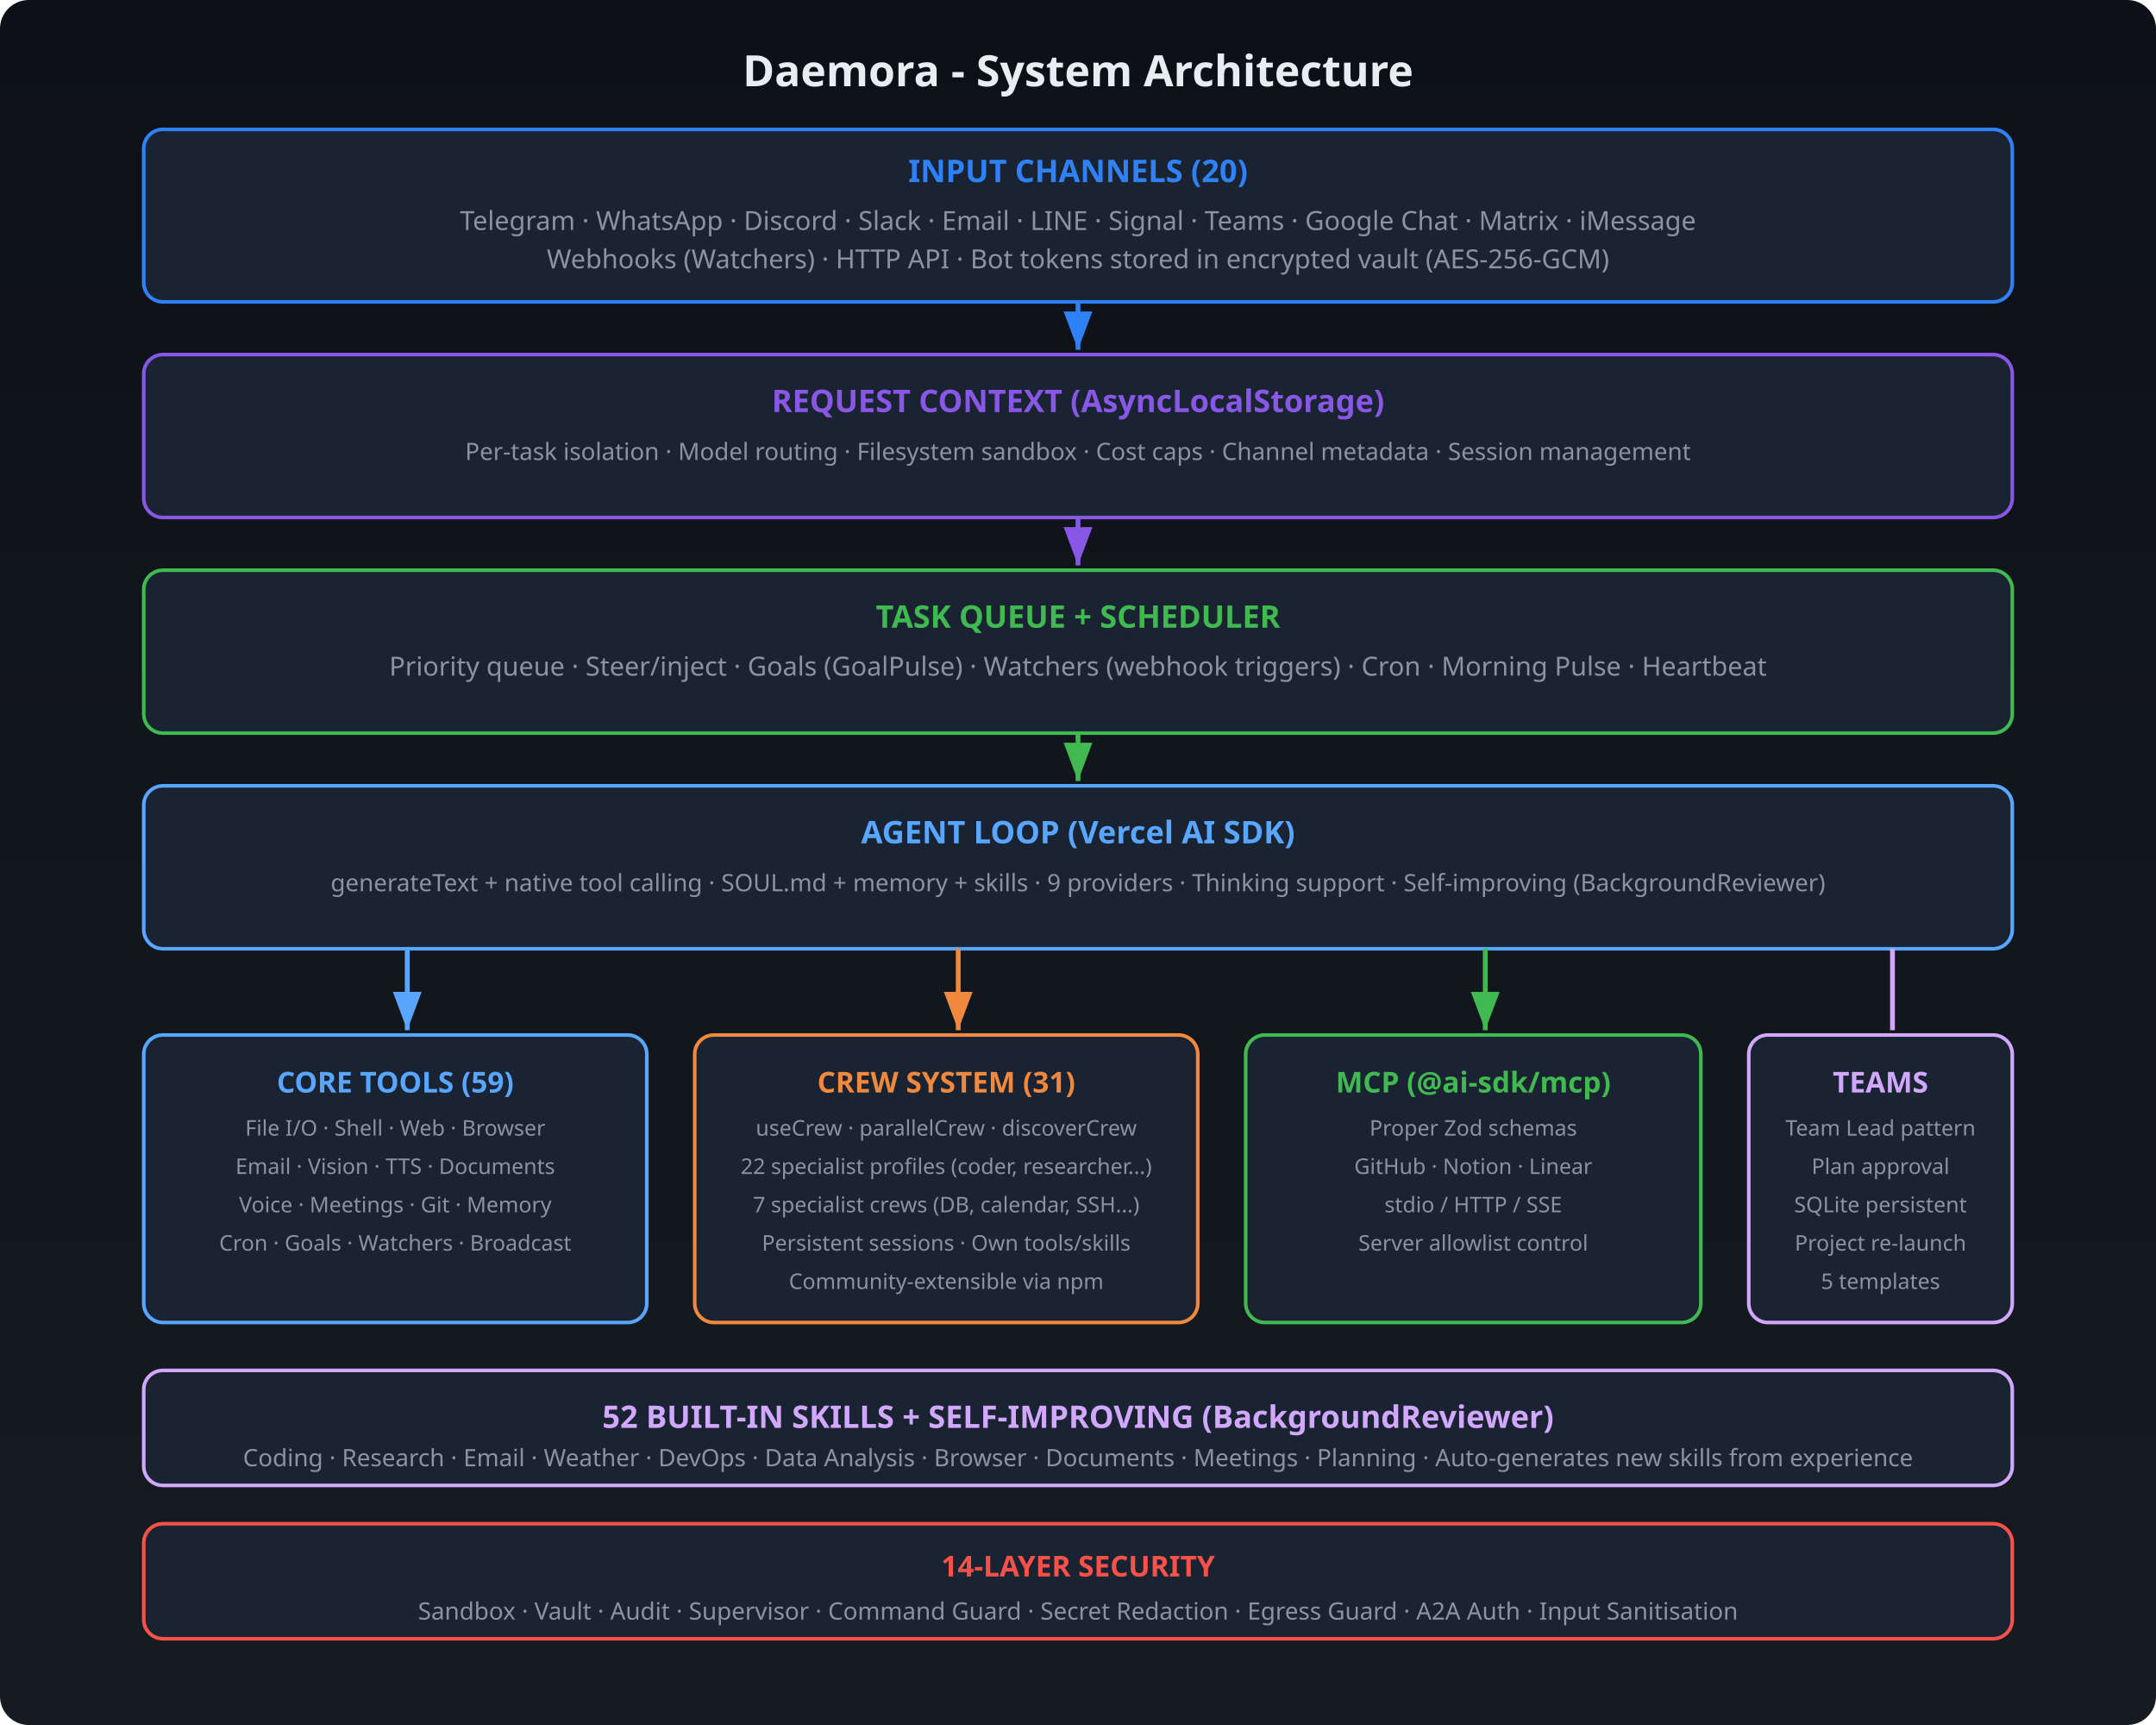
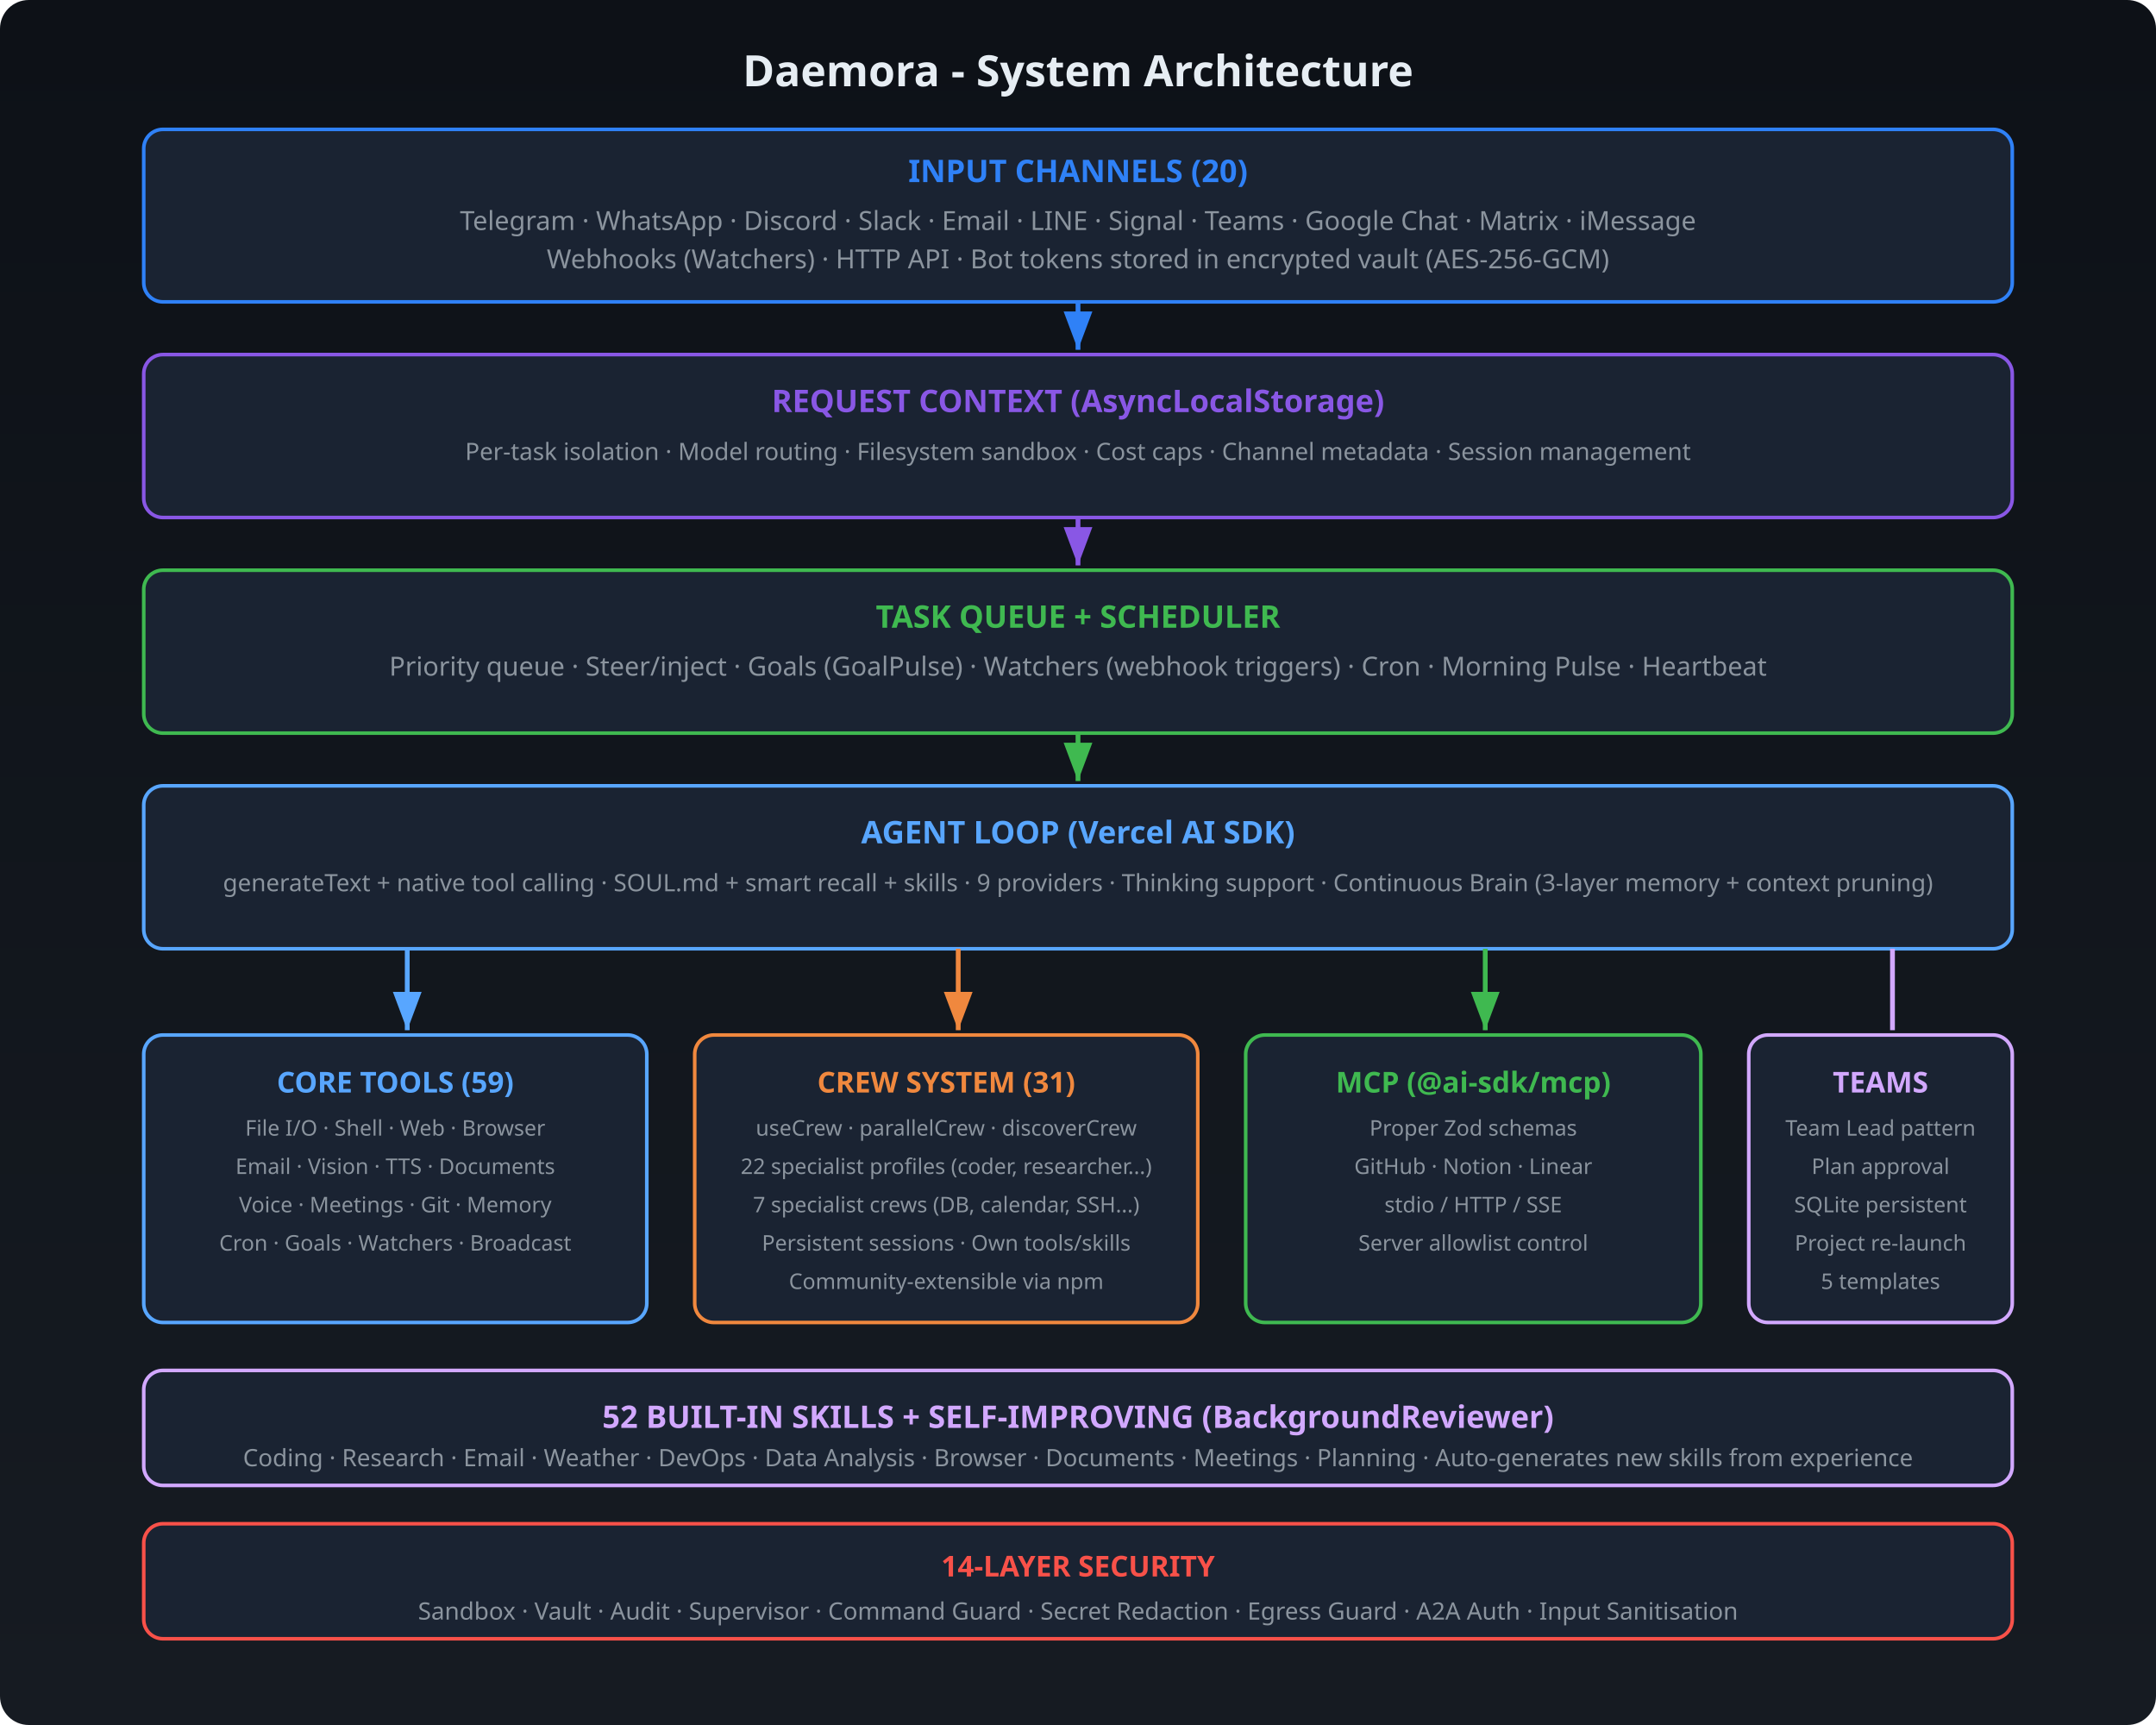
<svg xmlns="http://www.w3.org/2000/svg" viewBox="0 0 900 720" font-family="'Segoe UI', system-ui, -apple-system, sans-serif">
  <defs>
    <linearGradient id="bg" x1="0" y1="0" x2="0" y2="1">
      <stop offset="0%" stop-color="#0d1117" />
      <stop offset="100%" stop-color="#161b22" />
    </linearGradient>
    <filter id="glow">
      <feGaussianBlur stdDeviation="2" result="blur" />
      <feMerge>
        <feMergeNode in="blur" />
        <feMergeNode in="SourceGraphic" />
      </feMerge>
    </filter>
    <marker id="arrowBlue" markerWidth="8" markerHeight="6" refX="8" refY="3" orient="auto">
      <path d="M0,0 L8,3 L0,6" fill="#2f81f7" />
    </marker>
    <marker id="arrowPurple" markerWidth="8" markerHeight="6" refX="8" refY="3" orient="auto">
      <path d="M0,0 L8,3 L0,6" fill="#8957e5" />
    </marker>
    <marker id="arrowGreen" markerWidth="8" markerHeight="6" refX="8" refY="3" orient="auto">
      <path d="M0,0 L8,3 L0,6" fill="#3fb950" />
    </marker>
    <marker id="arrowCyan" markerWidth="8" markerHeight="6" refX="8" refY="3" orient="auto">
      <path d="M0,0 L8,3 L0,6" fill="#58a6ff" />
    </marker>
    <marker id="arrowOrange" markerWidth="8" markerHeight="6" refX="8" refY="3" orient="auto">
      <path d="M0,0 L8,3 L0,6" fill="#f0883e" />
    </marker>
  </defs>
  <rect width="900" height="720" fill="url(#bg)" rx="12" />
  <text x="450" y="36" text-anchor="middle" fill="#e6edf3" font-size="18" font-weight="700">Daemora - System Architecture</text>
  <rect x="60" y="54" width="780" height="72" rx="8" fill="#1a2332" stroke="#2f81f7" stroke-width="1.5" />
  <text x="450" y="76" text-anchor="middle" fill="#2f81f7" font-size="13" font-weight="700">INPUT CHANNELS (20)</text>
  <text x="450" y="96" text-anchor="middle" fill="#8b949e" font-size="11">Telegram · WhatsApp · Discord · Slack · Email · LINE · Signal · Teams · Google Chat · Matrix · iMessage</text>
  <text x="450" y="112" text-anchor="middle" fill="#8b949e" font-size="11">Webhooks (Watchers) · HTTP API · Bot tokens stored in encrypted vault (AES-256-GCM)</text>
  <line x1="450" y1="126" x2="450" y2="146" stroke="#2f81f7" stroke-width="2" marker-end="url(#arrowBlue)" />
  <rect x="60" y="148" width="780" height="68" rx="8" fill="#1a2332" stroke="#8957e5" stroke-width="1.5" />
  <text x="450" y="172" text-anchor="middle" fill="#8957e5" font-size="13" font-weight="700">REQUEST CONTEXT (AsyncLocalStorage)</text>
  <text x="450" y="192" text-anchor="middle" fill="#8b949e" font-size="10">Per-task isolation · Model routing · Filesystem sandbox · Cost caps · Channel metadata · Session management</text>
  <line x1="450" y1="216" x2="450" y2="236" stroke="#8957e5" stroke-width="2" marker-end="url(#arrowPurple)" />
  <rect x="60" y="238" width="780" height="68" rx="8" fill="#1a2332" stroke="#3fb950" stroke-width="1.5" />
  <text x="450" y="262" text-anchor="middle" fill="#3fb950" font-size="13" font-weight="700">TASK QUEUE + SCHEDULER</text>
  <text x="450" y="282" text-anchor="middle" fill="#8b949e" font-size="11">Priority queue · Steer/inject · Goals (GoalPulse) · Watchers (webhook triggers) · Cron · Morning Pulse · Heartbeat</text>
  <line x1="450" y1="306" x2="450" y2="326" stroke="#3fb950" stroke-width="2" marker-end="url(#arrowGreen)" />
  <rect x="60" y="328" width="780" height="68" rx="8" fill="#1a2332" stroke="#58a6ff" stroke-width="1.5" />
  <text x="450" y="352" text-anchor="middle" fill="#58a6ff" font-size="13" font-weight="700">AGENT LOOP (Vercel AI SDK)</text>
-   <text x="450" y="372" text-anchor="middle" fill="#8b949e" font-size="10">generateText + native tool calling · SOUL.md + memory + skills · 9 providers · Thinking support · Self-improving (BackgroundReviewer)</text>
+   <text x="450" y="372" text-anchor="middle" fill="#8b949e" font-size="10">generateText + native tool calling · SOUL.md + smart recall + skills · 9 providers · Thinking support · Continuous Brain (3-layer memory + context pruning)</text>
  <line x1="170" y1="396" x2="170" y2="430" stroke="#58a6ff" stroke-width="2" marker-end="url(#arrowCyan)" />
  <line x1="400" y1="396" x2="400" y2="430" stroke="#f0883e" stroke-width="2" marker-end="url(#arrowOrange)" />
  <line x1="620" y1="396" x2="620" y2="430" stroke="#3fb950" stroke-width="2" marker-end="url(#arrowGreen)" />
  <line x1="790" y1="396" x2="790" y2="430" stroke="#d2a8ff" stroke-width="2" />
  <rect x="60" y="432" width="210" height="120" rx="8" fill="#1a2332" stroke="#58a6ff" stroke-width="1.5" />
  <text x="165" y="456" text-anchor="middle" fill="#58a6ff" font-size="12" font-weight="700">CORE TOOLS (59)</text>
  <text x="165" y="474" text-anchor="middle" fill="#8b949e" font-size="9">File I/O · Shell · Web · Browser</text>
  <text x="165" y="490" text-anchor="middle" fill="#8b949e" font-size="9">Email · Vision · TTS · Documents</text>
  <text x="165" y="506" text-anchor="middle" fill="#8b949e" font-size="9">Voice · Meetings · Git · Memory</text>
  <text x="165" y="522" text-anchor="middle" fill="#8b949e" font-size="9">Cron · Goals · Watchers · Broadcast</text>
  <rect x="290" y="432" width="210" height="120" rx="8" fill="#1a2332" stroke="#f0883e" stroke-width="1.5" />
  <text x="395" y="456" text-anchor="middle" fill="#f0883e" font-size="12" font-weight="700">CREW SYSTEM (31)</text>
  <text x="395" y="474" text-anchor="middle" fill="#8b949e" font-size="9">useCrew · parallelCrew · discoverCrew</text>
  <text x="395" y="490" text-anchor="middle" fill="#8b949e" font-size="9">22 specialist profiles (coder, researcher...)</text>
  <text x="395" y="506" text-anchor="middle" fill="#8b949e" font-size="9">7 specialist crews (DB, calendar, SSH...)</text>
  <text x="395" y="522" text-anchor="middle" fill="#8b949e" font-size="9">Persistent sessions · Own tools/skills</text>
  <text x="395" y="538" text-anchor="middle" fill="#8b949e" font-size="9">Community-extensible via npm</text>
  <rect x="520" y="432" width="190" height="120" rx="8" fill="#1a2332" stroke="#3fb950" stroke-width="1.5" />
  <text x="615" y="456" text-anchor="middle" fill="#3fb950" font-size="12" font-weight="700">MCP (@ai-sdk/mcp)</text>
  <text x="615" y="474" text-anchor="middle" fill="#8b949e" font-size="9">Proper Zod schemas</text>
  <text x="615" y="490" text-anchor="middle" fill="#8b949e" font-size="9">GitHub · Notion · Linear</text>
  <text x="615" y="506" text-anchor="middle" fill="#8b949e" font-size="9">stdio / HTTP / SSE</text>
  <text x="615" y="522" text-anchor="middle" fill="#8b949e" font-size="9">Server allowlist control</text>
  <rect x="730" y="432" width="110" height="120" rx="8" fill="#1a2332" stroke="#d2a8ff" stroke-width="1.5" />
  <text x="785" y="456" text-anchor="middle" fill="#d2a8ff" font-size="12" font-weight="700">TEAMS</text>
  <text x="785" y="474" text-anchor="middle" fill="#8b949e" font-size="9">Team Lead pattern</text>
  <text x="785" y="490" text-anchor="middle" fill="#8b949e" font-size="9">Plan approval</text>
  <text x="785" y="506" text-anchor="middle" fill="#8b949e" font-size="9">SQLite persistent</text>
  <text x="785" y="522" text-anchor="middle" fill="#8b949e" font-size="9">Project re-launch</text>
  <text x="785" y="538" text-anchor="middle" fill="#8b949e" font-size="9">5 templates</text>
  <rect x="60" y="572" width="780" height="48" rx="8" fill="#1a2332" stroke="#d2a8ff" stroke-width="1.5" />
  <text x="450" y="596" text-anchor="middle" fill="#d2a8ff" font-size="13" font-weight="700">52 BUILT-IN SKILLS + SELF-IMPROVING (BackgroundReviewer)</text>
  <text x="450" y="612" text-anchor="middle" fill="#8b949e" font-size="10">Coding · Research · Email · Weather · DevOps · Data Analysis · Browser · Documents · Meetings · Planning · Auto-generates new skills from experience</text>
  <rect x="60" y="636" width="780" height="48" rx="8" fill="#1a2332" stroke="#f85149" stroke-width="1.5" />
  <text x="450" y="658" text-anchor="middle" fill="#f85149" font-size="12" font-weight="700">14-LAYER SECURITY</text>
  <text x="450" y="676" text-anchor="middle" fill="#8b949e" font-size="10">Sandbox · Vault · Audit · Supervisor · Command Guard · Secret Redaction · Egress Guard · A2A Auth · Input Sanitisation</text>
</svg>
